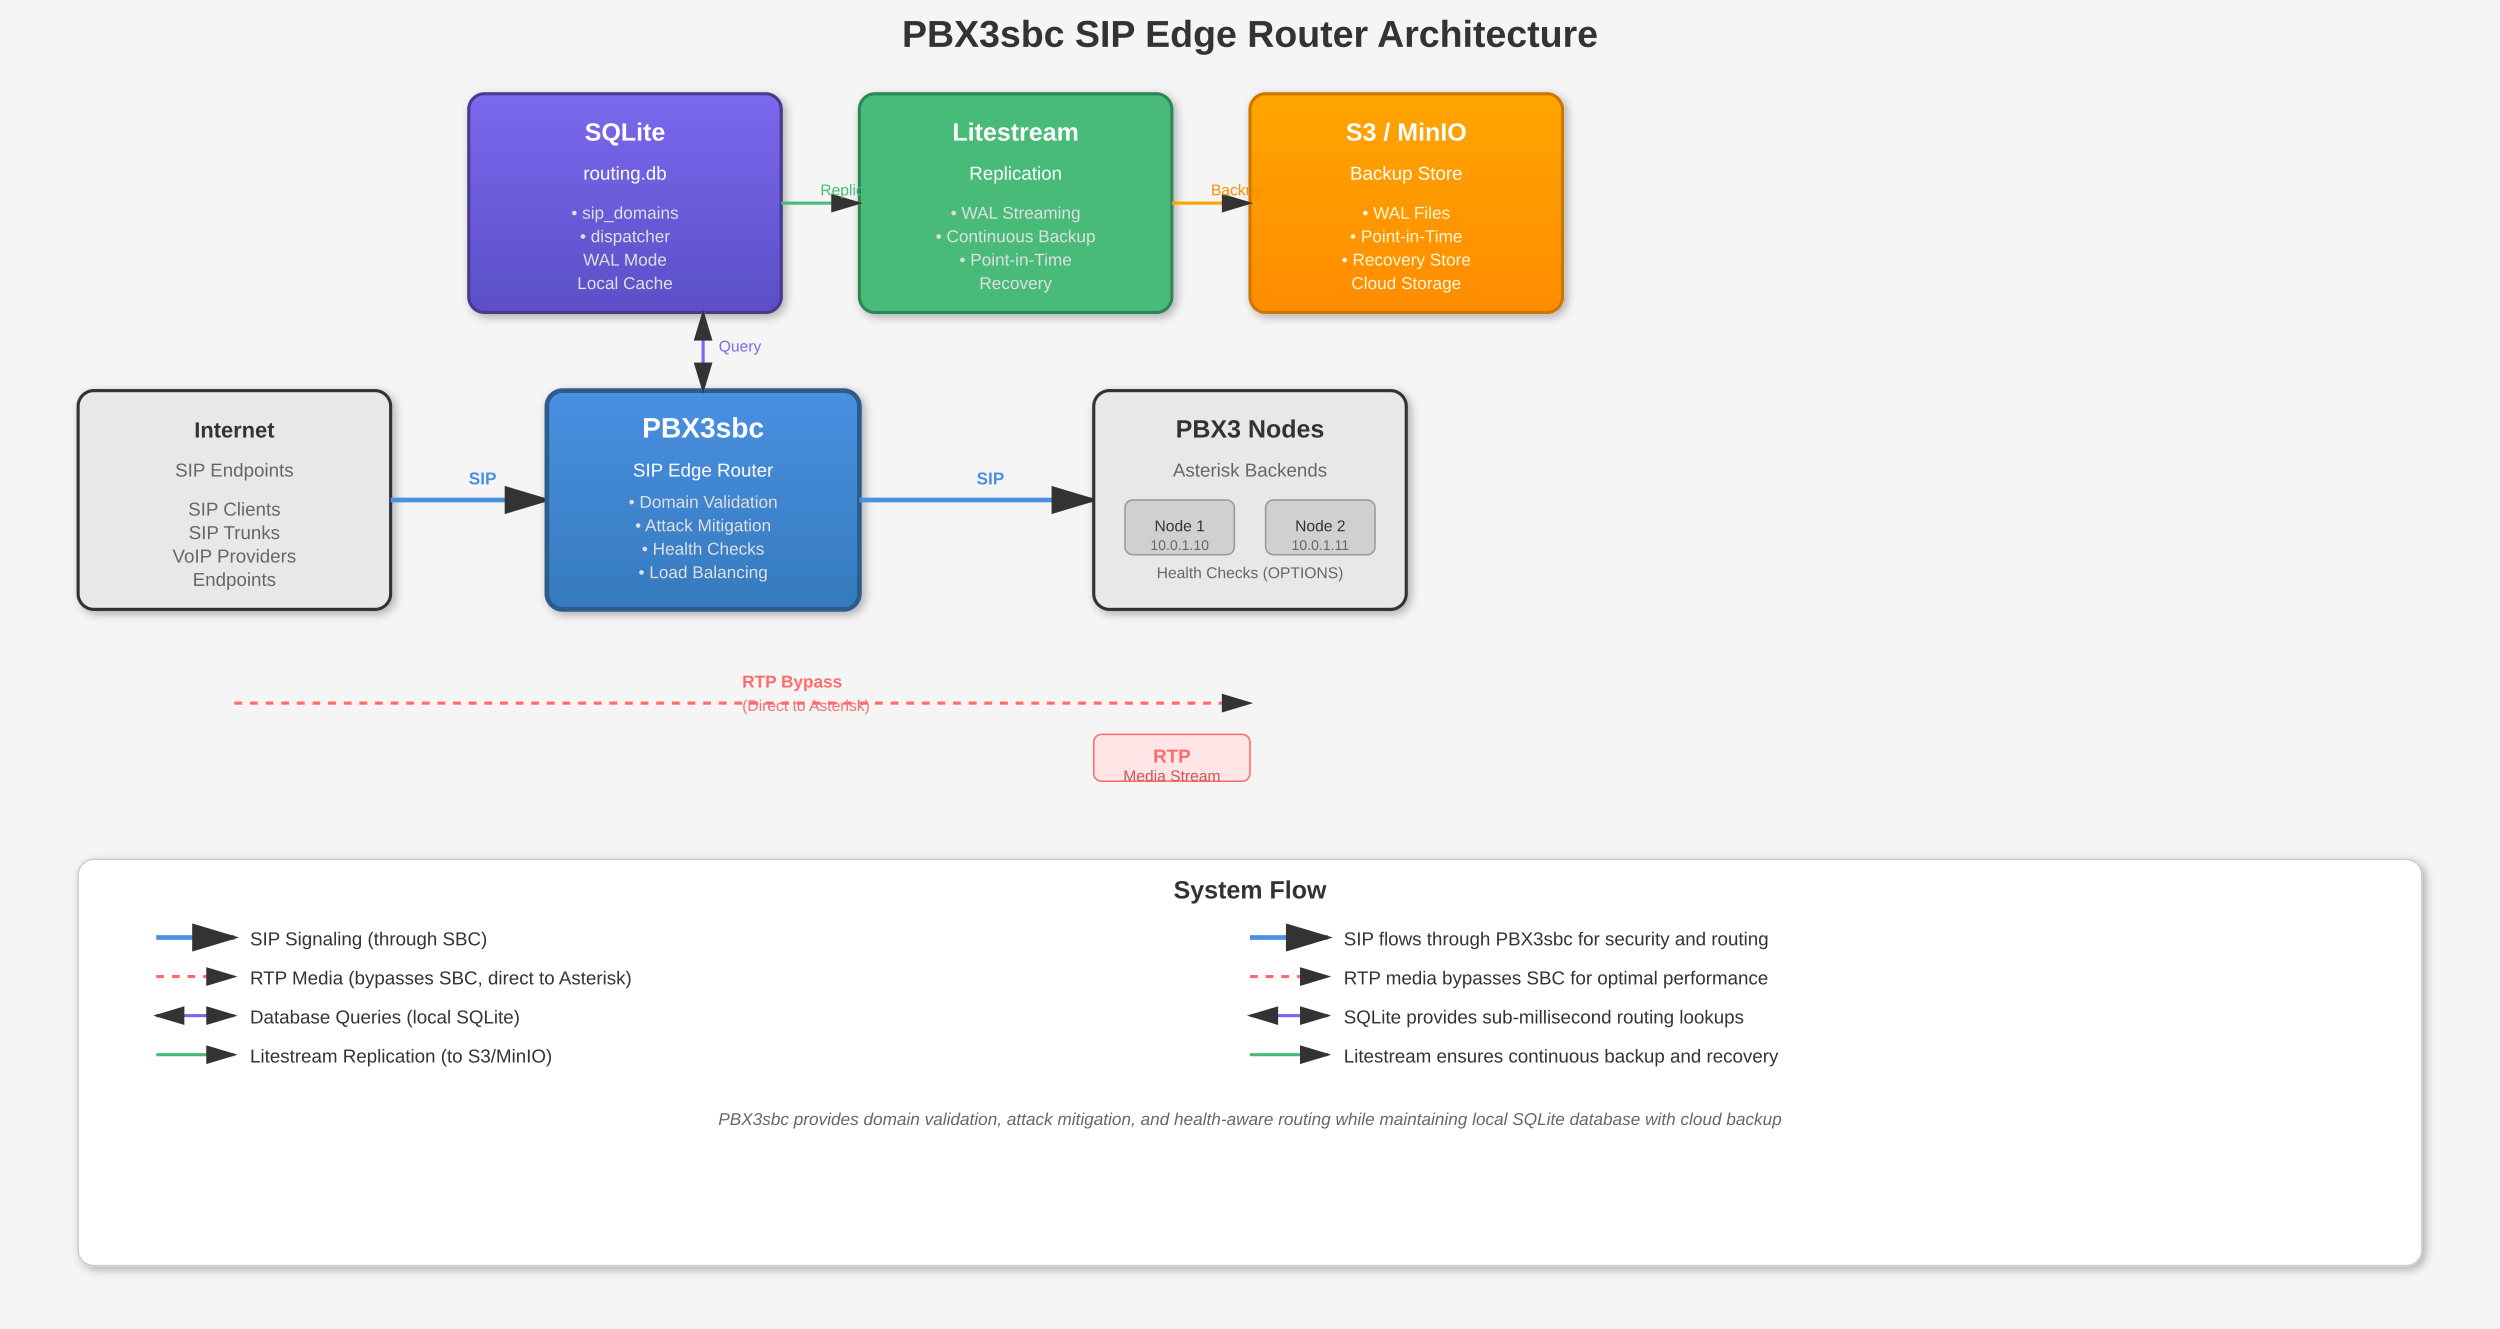
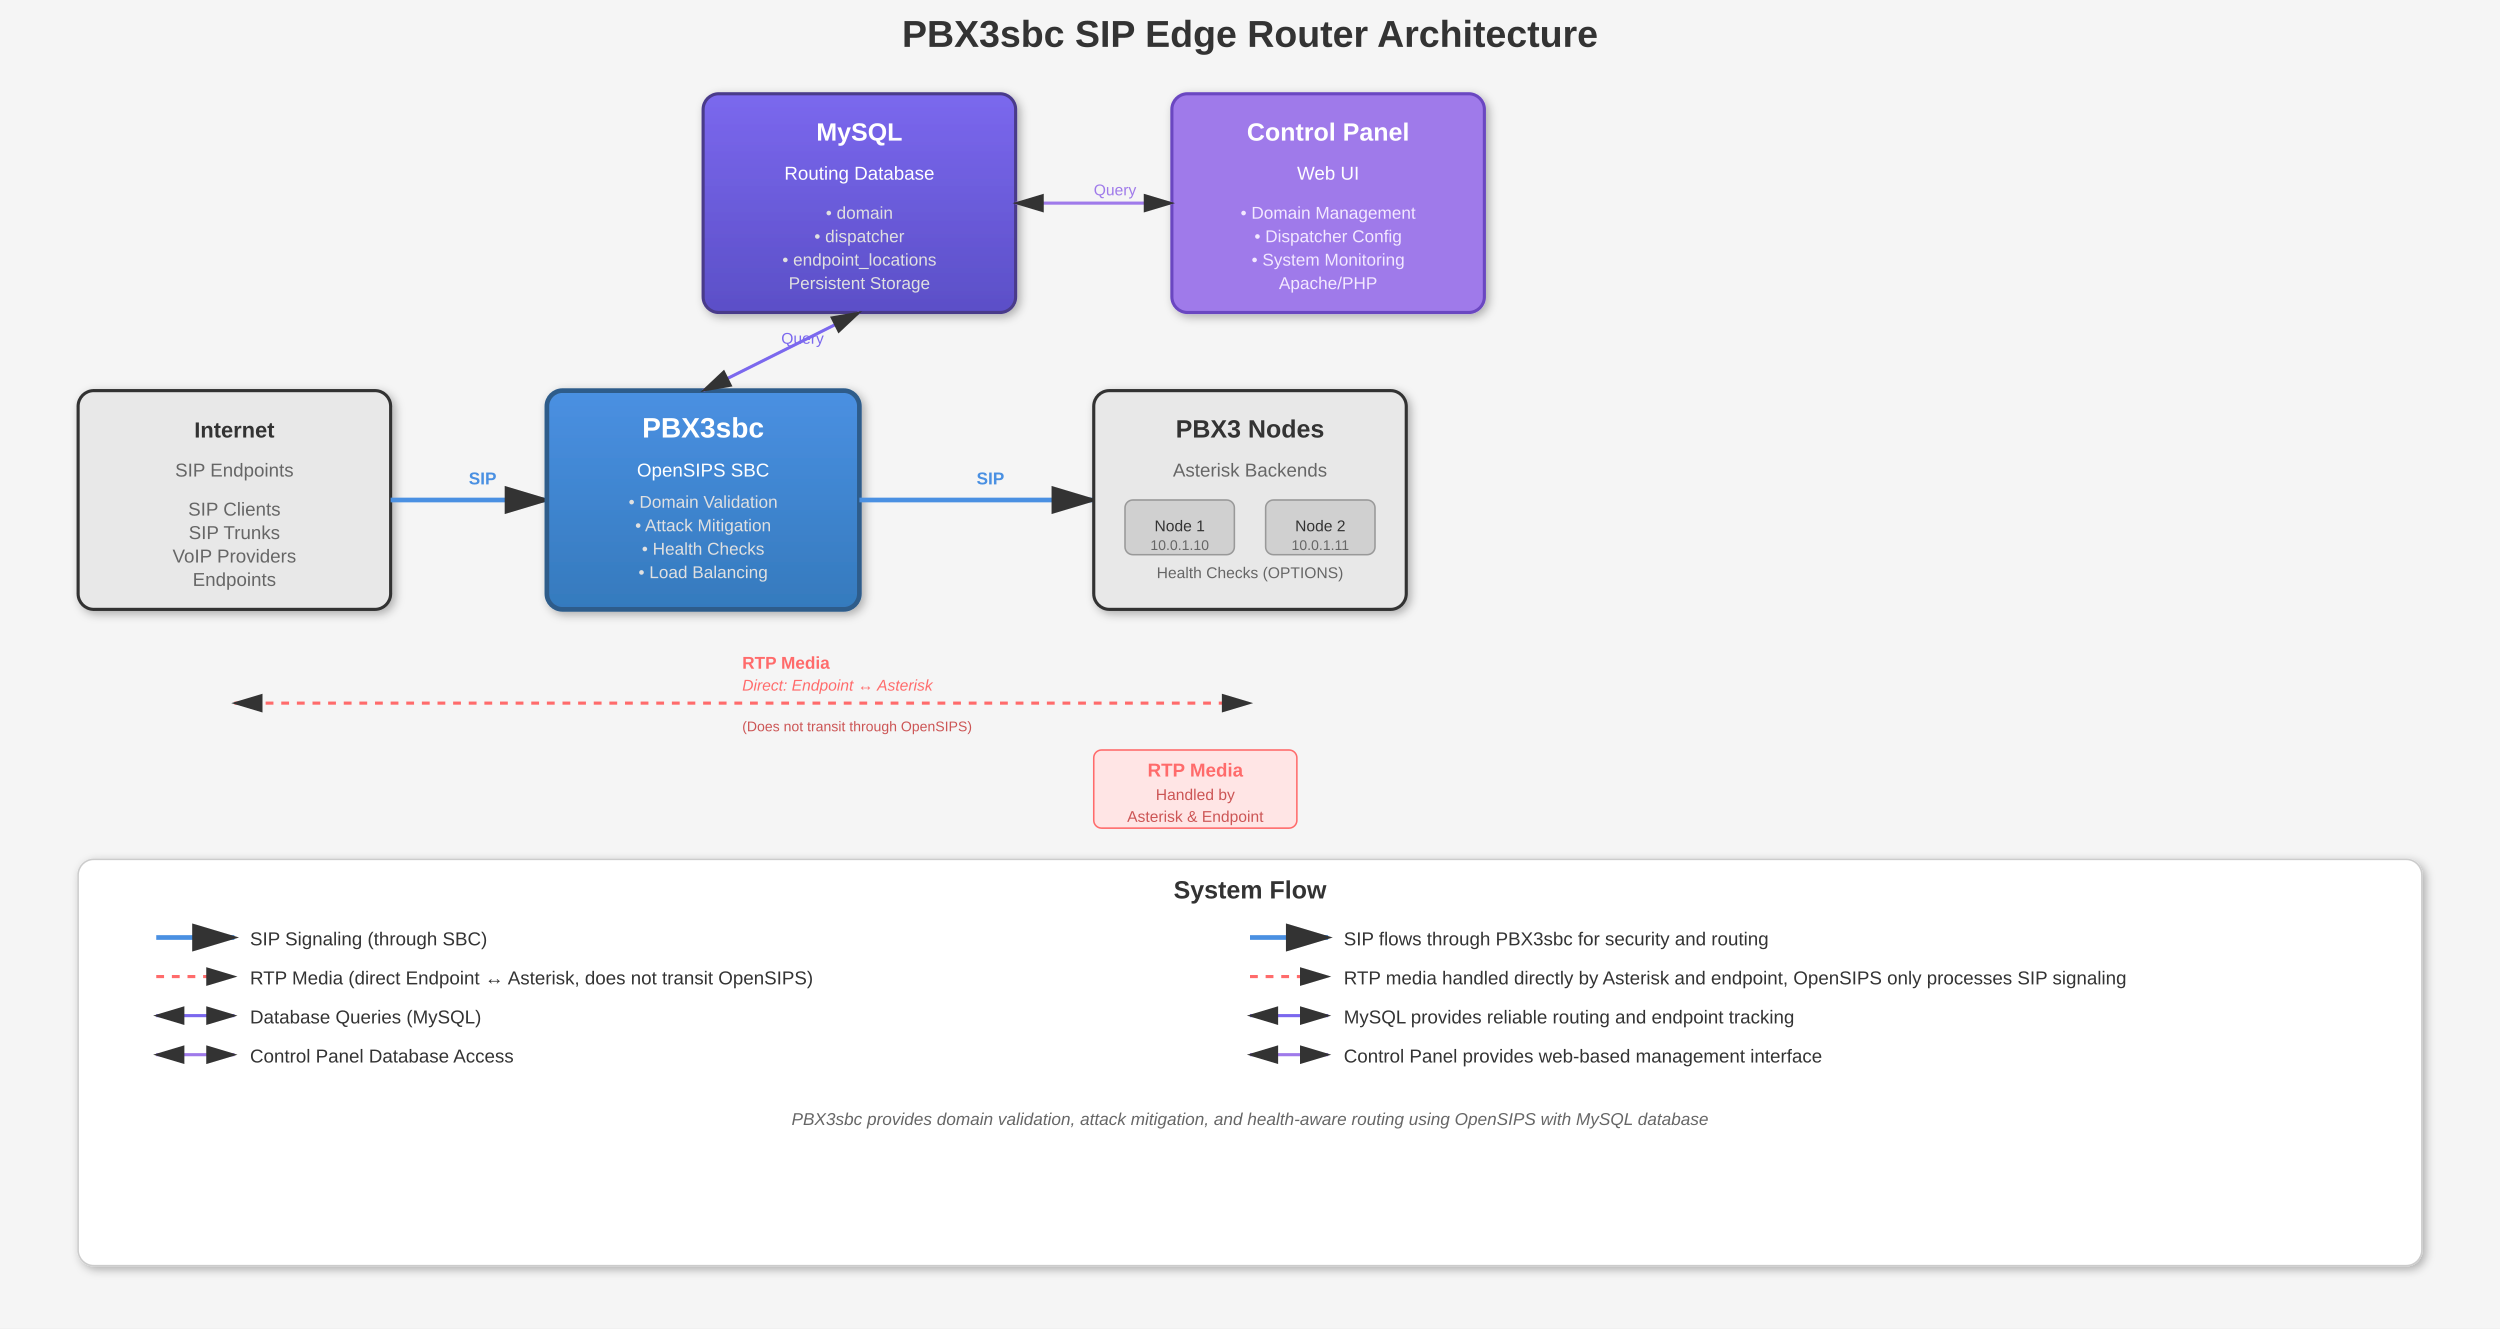
<svg xmlns="http://www.w3.org/2000/svg" width="1600" height="850">
  <defs>
    <linearGradient id="sbcGradient" x1="0%" y1="0%" x2="0%" y2="100%">
      <stop offset="0%" style="stop-color:#4A90E2;stop-opacity:1" />
      <stop offset="100%" style="stop-color:#357ABD;stop-opacity:1" />
    </linearGradient>
    <linearGradient id="dbGradient" x1="0%" y1="0%" x2="0%" y2="100%">
      <stop offset="0%" style="stop-color:#7B68EE;stop-opacity:1" />
      <stop offset="100%" style="stop-color:#5B4FC7;stop-opacity:1" />
    </linearGradient>
    <linearGradient id="cloudGradient" x1="0%" y1="0%" x2="0%" y2="100%">
      <stop offset="0%" style="stop-color:#FFA500;stop-opacity:1" />
      <stop offset="100%" style="stop-color:#FF8C00;stop-opacity:1" />
    </linearGradient>
    <filter id="shadow">
      <feDropShadow dx="2" dy="2" stdDeviation="3" flood-opacity="0.3" />
    </filter>
    <marker id="arrowhead" markerWidth="10" markerHeight="10" refX="9" refY="3" orient="auto">
      <polygon points="0 0, 10 3, 0 6" fill="#333" />
    </marker>
    <marker id="arrowhead-reverse" markerWidth="10" markerHeight="10" refX="1" refY="3" orient="auto">
      <polygon points="10 0, 0 3, 10 6" fill="#333" />
    </marker>
  </defs>
  <rect width="1600" height="850" fill="#F5F5F5" />
  <text x="800" y="30" font-family="Arial, sans-serif" font-size="24" font-weight="bold" text-anchor="middle" fill="#333">PBX3sbc SIP Edge Router Architecture</text>
-   <rect x="300" y="60" width="200" height="140" rx="10" fill="url(#dbGradient)" stroke="#4A3A8A" stroke-width="2" filter="url(#shadow)" />
-   <text x="400" y="90" font-family="Arial, sans-serif" font-size="16" font-weight="bold" text-anchor="middle" fill="white">SQLite</text>
-   <text x="400" y="115" font-family="Arial, sans-serif" font-size="12" text-anchor="middle" fill="white">routing.db</text>
-   <text x="400" y="140" font-family="Arial, sans-serif" font-size="11" text-anchor="middle" fill="#E0E0E0">• sip_domains</text>
-   <text x="400" y="155" font-family="Arial, sans-serif" font-size="11" text-anchor="middle" fill="#E0E0E0">• dispatcher</text>
-   <text x="400" y="170" font-family="Arial, sans-serif" font-size="11" text-anchor="middle" fill="#E0E0E0">WAL Mode</text>
-   <text x="400" y="185" font-family="Arial, sans-serif" font-size="11" text-anchor="middle" fill="#E0E0E0">Local Cache</text>
-   <rect x="550" y="60" width="200" height="140" rx="10" fill="#48BB78" stroke="#2F855A" stroke-width="2" filter="url(#shadow)" />
-   <text x="650" y="90" font-family="Arial, sans-serif" font-size="16" font-weight="bold" text-anchor="middle" fill="white">Litestream</text>
-   <text x="650" y="115" font-family="Arial, sans-serif" font-size="12" text-anchor="middle" fill="white">Replication</text>
-   <text x="650" y="140" font-family="Arial, sans-serif" font-size="11" text-anchor="middle" fill="#E0E0E0">• WAL Streaming</text>
-   <text x="650" y="155" font-family="Arial, sans-serif" font-size="11" text-anchor="middle" fill="#E0E0E0">• Continuous Backup</text>
-   <text x="650" y="170" font-family="Arial, sans-serif" font-size="11" text-anchor="middle" fill="#E0E0E0">• Point-in-Time</text>
-   <text x="650" y="185" font-family="Arial, sans-serif" font-size="11" text-anchor="middle" fill="#E0E0E0">Recovery</text>
-   <path d="M 500 130 L 550 130" stroke="#48BB78" stroke-width="2" fill="none" marker-end="url(#arrowhead)" />
-   <text x="525" y="125" font-family="Arial, sans-serif" font-size="10" fill="#48BB78">Replicate</text>
-   <rect x="800" y="60" width="200" height="140" rx="10" fill="url(#cloudGradient)" stroke="#CC7700" stroke-width="2" filter="url(#shadow)" />
-   <text x="900" y="90" font-family="Arial, sans-serif" font-size="16" font-weight="bold" text-anchor="middle" fill="white">S3 / MinIO</text>
-   <text x="900" y="115" font-family="Arial, sans-serif" font-size="12" text-anchor="middle" fill="white">Backup Store</text>
-   <text x="900" y="140" font-family="Arial, sans-serif" font-size="11" text-anchor="middle" fill="#FFF8DC">• WAL Files</text>
-   <text x="900" y="155" font-family="Arial, sans-serif" font-size="11" text-anchor="middle" fill="#FFF8DC">• Point-in-Time</text>
-   <text x="900" y="170" font-family="Arial, sans-serif" font-size="11" text-anchor="middle" fill="#FFF8DC">• Recovery Store</text>
-   <text x="900" y="185" font-family="Arial, sans-serif" font-size="11" text-anchor="middle" fill="#FFF8DC">Cloud Storage</text>
-   <path d="M 750 130 L 800 130" stroke="#FFA500" stroke-width="2" fill="none" marker-end="url(#arrowhead)" />
-   <text x="775" y="125" font-family="Arial, sans-serif" font-size="10" fill="#FF8C00">Backup</text>
+   <rect x="450" y="60" width="200" height="140" rx="10" fill="url(#dbGradient)" stroke="#4A3A8A" stroke-width="2" filter="url(#shadow)" />
+   <text x="550" y="90" font-family="Arial, sans-serif" font-size="16" font-weight="bold" text-anchor="middle" fill="white">MySQL</text>
+   <text x="550" y="115" font-family="Arial, sans-serif" font-size="12" text-anchor="middle" fill="white">Routing Database</text>
+   <text x="550" y="140" font-family="Arial, sans-serif" font-size="11" text-anchor="middle" fill="#E0E0E0">• domain</text>
+   <text x="550" y="155" font-family="Arial, sans-serif" font-size="11" text-anchor="middle" fill="#E0E0E0">• dispatcher</text>
+   <text x="550" y="170" font-family="Arial, sans-serif" font-size="11" text-anchor="middle" fill="#E0E0E0">• endpoint_locations</text>
+   <text x="550" y="185" font-family="Arial, sans-serif" font-size="11" text-anchor="middle" fill="#E0E0E0">Persistent Storage</text>
+   <rect x="750" y="60" width="200" height="140" rx="10" fill="#9F7AEA" stroke="#6B46C1" stroke-width="2" filter="url(#shadow)" />
+   <text x="850" y="90" font-family="Arial, sans-serif" font-size="16" font-weight="bold" text-anchor="middle" fill="white">Control Panel</text>
+   <text x="850" y="115" font-family="Arial, sans-serif" font-size="12" text-anchor="middle" fill="white">Web UI</text>
+   <text x="850" y="140" font-family="Arial, sans-serif" font-size="11" text-anchor="middle" fill="#F3E8FF">• Domain Management</text>
+   <text x="850" y="155" font-family="Arial, sans-serif" font-size="11" text-anchor="middle" fill="#F3E8FF">• Dispatcher Config</text>
+   <text x="850" y="170" font-family="Arial, sans-serif" font-size="11" text-anchor="middle" fill="#F3E8FF">• System Monitoring</text>
+   <text x="850" y="185" font-family="Arial, sans-serif" font-size="11" text-anchor="middle" fill="#F3E8FF">Apache/PHP</text>
+   <path d="M 750 130 L 650 130" stroke="#9F7AEA" stroke-width="2" fill="none" marker-end="url(#arrowhead)" marker-start="url(#arrowhead-reverse)" />
+   <text x="700" y="125" font-family="Arial, sans-serif" font-size="10" fill="#9F7AEA">Query</text>
  <rect x="50" y="250" width="200" height="140" rx="10" fill="#E8E8E8" stroke="#333" stroke-width="2" filter="url(#shadow)" />
  <text x="150" y="280" font-family="Arial, sans-serif" font-size="14" font-weight="bold" text-anchor="middle" fill="#333">Internet</text>
  <text x="150" y="305" font-family="Arial, sans-serif" font-size="12" text-anchor="middle" fill="#666">SIP Endpoints</text>
  <text x="150" y="330" font-family="Arial, sans-serif" font-size="12" text-anchor="middle" fill="#666">SIP Clients</text>
  <text x="150" y="345" font-family="Arial, sans-serif" font-size="12" text-anchor="middle" fill="#666">SIP Trunks</text>
  <text x="150" y="360" font-family="Arial, sans-serif" font-size="12" text-anchor="middle" fill="#666">VoIP Providers</text>
  <text x="150" y="375" font-family="Arial, sans-serif" font-size="12" text-anchor="middle" fill="#666">Endpoints</text>
  <path d="M 250 320 L 350 320" stroke="#4A90E2" stroke-width="3" fill="none" marker-end="url(#arrowhead)" />
  <text x="300" y="310" font-family="Arial, sans-serif" font-size="11" fill="#4A90E2" font-weight="bold">SIP</text>
  <rect x="350" y="250" width="200" height="140" rx="10" fill="url(#sbcGradient)" stroke="#2E5C8A" stroke-width="3" filter="url(#shadow)" />
  <text x="450" y="280" font-family="Arial, sans-serif" font-size="18" font-weight="bold" text-anchor="middle" fill="white">PBX3sbc</text>
-   <text x="450" y="305" font-family="Arial, sans-serif" font-size="12" text-anchor="middle" fill="white">SIP Edge Router</text>
+   <text x="450" y="305" font-family="Arial, sans-serif" font-size="12" text-anchor="middle" fill="white">OpenSIPS SBC</text>
  <text x="450" y="325" font-family="Arial, sans-serif" font-size="11" text-anchor="middle" fill="#E0E0E0">• Domain Validation</text>
  <text x="450" y="340" font-family="Arial, sans-serif" font-size="11" text-anchor="middle" fill="#E0E0E0">• Attack Mitigation</text>
  <text x="450" y="355" font-family="Arial, sans-serif" font-size="11" text-anchor="middle" fill="#E0E0E0">• Health Checks</text>
  <text x="450" y="370" font-family="Arial, sans-serif" font-size="11" text-anchor="middle" fill="#E0E0E0">• Load Balancing</text>
-   <path d="M 450 250 L 450 200" stroke="#7B68EE" stroke-width="2" fill="none" marker-end="url(#arrowhead)" marker-start="url(#arrowhead-reverse)" />
-   <text x="460" y="225" font-family="Arial, sans-serif" font-size="10" fill="#7B68EE">Query</text>
+   <path d="M 450 250 L 550 200" stroke="#7B68EE" stroke-width="2" fill="none" marker-end="url(#arrowhead)" marker-start="url(#arrowhead-reverse)" />
+   <text x="500" y="220" font-family="Arial, sans-serif" font-size="10" fill="#7B68EE">Query</text>
  <path d="M 550 320 L 700 320" stroke="#4A90E2" stroke-width="3" fill="none" marker-end="url(#arrowhead)" />
  <text x="625" y="310" font-family="Arial, sans-serif" font-size="11" fill="#4A90E2" font-weight="bold">SIP</text>
  <rect x="700" y="250" width="200" height="140" rx="10" fill="#E8E8E8" stroke="#333" stroke-width="2" filter="url(#shadow)" />
  <text x="800" y="280" font-family="Arial, sans-serif" font-size="16" font-weight="bold" text-anchor="middle" fill="#333">PBX3 Nodes</text>
  <text x="800" y="305" font-family="Arial, sans-serif" font-size="12" text-anchor="middle" fill="#666">Asterisk Backends</text>
  <rect x="720" y="320" width="70" height="35" rx="5" fill="#D0D0D0" stroke="#999" stroke-width="1" />
  <text x="755" y="340" font-family="Arial, sans-serif" font-size="10" text-anchor="middle" fill="#333">Node 1</text>
  <text x="755" y="352" font-family="Arial, sans-serif" font-size="9" text-anchor="middle" fill="#666">10.0.1.10</text>
  <rect x="810" y="320" width="70" height="35" rx="5" fill="#D0D0D0" stroke="#999" stroke-width="1" />
  <text x="845" y="340" font-family="Arial, sans-serif" font-size="10" text-anchor="middle" fill="#333">Node 2</text>
  <text x="845" y="352" font-family="Arial, sans-serif" font-size="9" text-anchor="middle" fill="#666">10.0.1.11</text>
  <text x="800" y="370" font-family="Arial, sans-serif" font-size="10" text-anchor="middle" fill="#666">Health Checks (OPTIONS)</text>
-   <path d="M 150 450 L 800 450" stroke="#FF6B6B" stroke-width="2" fill="none" stroke-dasharray="5,5" marker-end="url(#arrowhead)" />
-   <text x="475" y="440" font-family="Arial, sans-serif" font-size="11" fill="#FF6B6B" font-weight="bold">RTP Bypass</text>
-   <text x="475" y="455" font-family="Arial, sans-serif" font-size="10" fill="#FF6B6B">(Direct to Asterisk)</text>
-   <rect x="700" y="470" width="100" height="30" rx="5" fill="#FFE5E5" stroke="#FF6B6B" stroke-width="1" />
-   <text x="750" y="488" font-family="Arial, sans-serif" font-size="12" font-weight="bold" text-anchor="middle" fill="#FF6B6B">RTP</text>
-   <text x="750" y="500" font-family="Arial, sans-serif" font-size="10" text-anchor="middle" fill="#CC5555">Media Stream</text>
+   <path d="M 150 450 L 800 450" stroke="#FF6B6B" stroke-width="2" fill="none" stroke-dasharray="5,5" marker-end="url(#arrowhead)" marker-start="url(#arrowhead-reverse)" />
+   <text x="475" y="428" font-family="Arial, sans-serif" font-size="11" fill="#FF6B6B" font-weight="bold">RTP Media</text>
+   <text x="475" y="442" font-family="Arial, sans-serif" font-size="10" fill="#FF6B6B" font-style="italic">Direct: Endpoint ↔ Asterisk</text>
+   <text x="475" y="468" font-family="Arial, sans-serif" font-size="9" fill="#CC5555">(Does not transit through OpenSIPS)</text>
+   <rect x="700" y="480" width="130" height="50" rx="5" fill="#FFE5E5" stroke="#FF6B6B" stroke-width="1" />
+   <text x="765" y="497" font-family="Arial, sans-serif" font-size="12" font-weight="bold" text-anchor="middle" fill="#FF6B6B">RTP Media</text>
+   <text x="765" y="512" font-family="Arial, sans-serif" font-size="10" text-anchor="middle" fill="#CC5555">Handled by</text>
+   <text x="765" y="526" font-family="Arial, sans-serif" font-size="10" text-anchor="middle" fill="#CC5555">Asterisk &amp; Endpoint</text>
  <rect x="50" y="550" width="1500" height="260" rx="10" fill="white" stroke="#CCC" stroke-width="1" filter="url(#shadow)" />
  <text x="800" y="575" font-family="Arial, sans-serif" font-size="16" font-weight="bold" text-anchor="middle" fill="#333">System Flow</text>
  <path d="M 100 600 L 150 600" stroke="#4A90E2" stroke-width="3" fill="none" marker-end="url(#arrowhead)" />
  <text x="160" y="605" font-family="Arial, sans-serif" font-size="12" fill="#333">SIP Signaling (through SBC)</text>
  <path d="M 100 625 L 150 625" stroke="#FF6B6B" stroke-width="2" fill="none" stroke-dasharray="5,5" marker-end="url(#arrowhead)" />
-   <text x="160" y="630" font-family="Arial, sans-serif" font-size="12" fill="#333">RTP Media (bypasses SBC, direct to Asterisk)</text>
+   <text x="160" y="630" font-family="Arial, sans-serif" font-size="12" fill="#333">RTP Media (direct Endpoint ↔ Asterisk, does not transit OpenSIPS)</text>
  <path d="M 100 650 L 150 650" stroke="#7B68EE" stroke-width="2" fill="none" marker-end="url(#arrowhead)" marker-start="url(#arrowhead-reverse)" />
-   <text x="160" y="655" font-family="Arial, sans-serif" font-size="12" fill="#333">Database Queries (local SQLite)</text>
-   <path d="M 100 675 L 150 675" stroke="#48BB78" stroke-width="2" fill="none" marker-end="url(#arrowhead)" />
-   <text x="160" y="680" font-family="Arial, sans-serif" font-size="12" fill="#333">Litestream Replication (to S3/MinIO)</text>
-   <text x="800" y="720" font-family="Arial, sans-serif" font-size="11" text-anchor="middle" fill="#666" font-style="italic">PBX3sbc provides domain validation, attack mitigation, and health-aware routing while maintaining local SQLite database with cloud backup</text>
+   <text x="160" y="655" font-family="Arial, sans-serif" font-size="12" fill="#333">Database Queries (MySQL)</text>
+   <path d="M 100 675 L 150 675" stroke="#9F7AEA" stroke-width="2" fill="none" marker-end="url(#arrowhead)" marker-start="url(#arrowhead-reverse)" />
+   <text x="160" y="680" font-family="Arial, sans-serif" font-size="12" fill="#333">Control Panel Database Access</text>
+   <text x="800" y="720" font-family="Arial, sans-serif" font-size="11" text-anchor="middle" fill="#666" font-style="italic">PBX3sbc provides domain validation, attack mitigation, and health-aware routing using OpenSIPS with MySQL database</text>
  <path d="M 800 600 L 850 600" stroke="#4A90E2" stroke-width="3" fill="none" marker-end="url(#arrowhead)" />
  <text x="860" y="605" font-family="Arial, sans-serif" font-size="12" fill="#333">SIP flows through PBX3sbc for security and routing</text>
  <path d="M 800 625 L 850 625" stroke="#FF6B6B" stroke-width="2" fill="none" stroke-dasharray="5,5" marker-end="url(#arrowhead)" />
-   <text x="860" y="630" font-family="Arial, sans-serif" font-size="12" fill="#333">RTP media bypasses SBC for optimal performance</text>
+   <text x="860" y="630" font-family="Arial, sans-serif" font-size="12" fill="#333">RTP media handled directly by Asterisk and endpoint, OpenSIPS only processes SIP signaling</text>
  <path d="M 800 650 L 850 650" stroke="#7B68EE" stroke-width="2" fill="none" marker-end="url(#arrowhead)" marker-start="url(#arrowhead-reverse)" />
-   <text x="860" y="655" font-family="Arial, sans-serif" font-size="12" fill="#333">SQLite provides sub-millisecond routing lookups</text>
-   <path d="M 800 675 L 850 675" stroke="#48BB78" stroke-width="2" fill="none" marker-end="url(#arrowhead)" />
-   <text x="860" y="680" font-family="Arial, sans-serif" font-size="12" fill="#333">Litestream ensures continuous backup and recovery</text>
+   <text x="860" y="655" font-family="Arial, sans-serif" font-size="12" fill="#333">MySQL provides reliable routing and endpoint tracking</text>
+   <path d="M 800 675 L 850 675" stroke="#9F7AEA" stroke-width="2" fill="none" marker-end="url(#arrowhead)" marker-start="url(#arrowhead-reverse)" />
+   <text x="860" y="680" font-family="Arial, sans-serif" font-size="12" fill="#333">Control Panel provides web-based management interface</text>
</svg>
